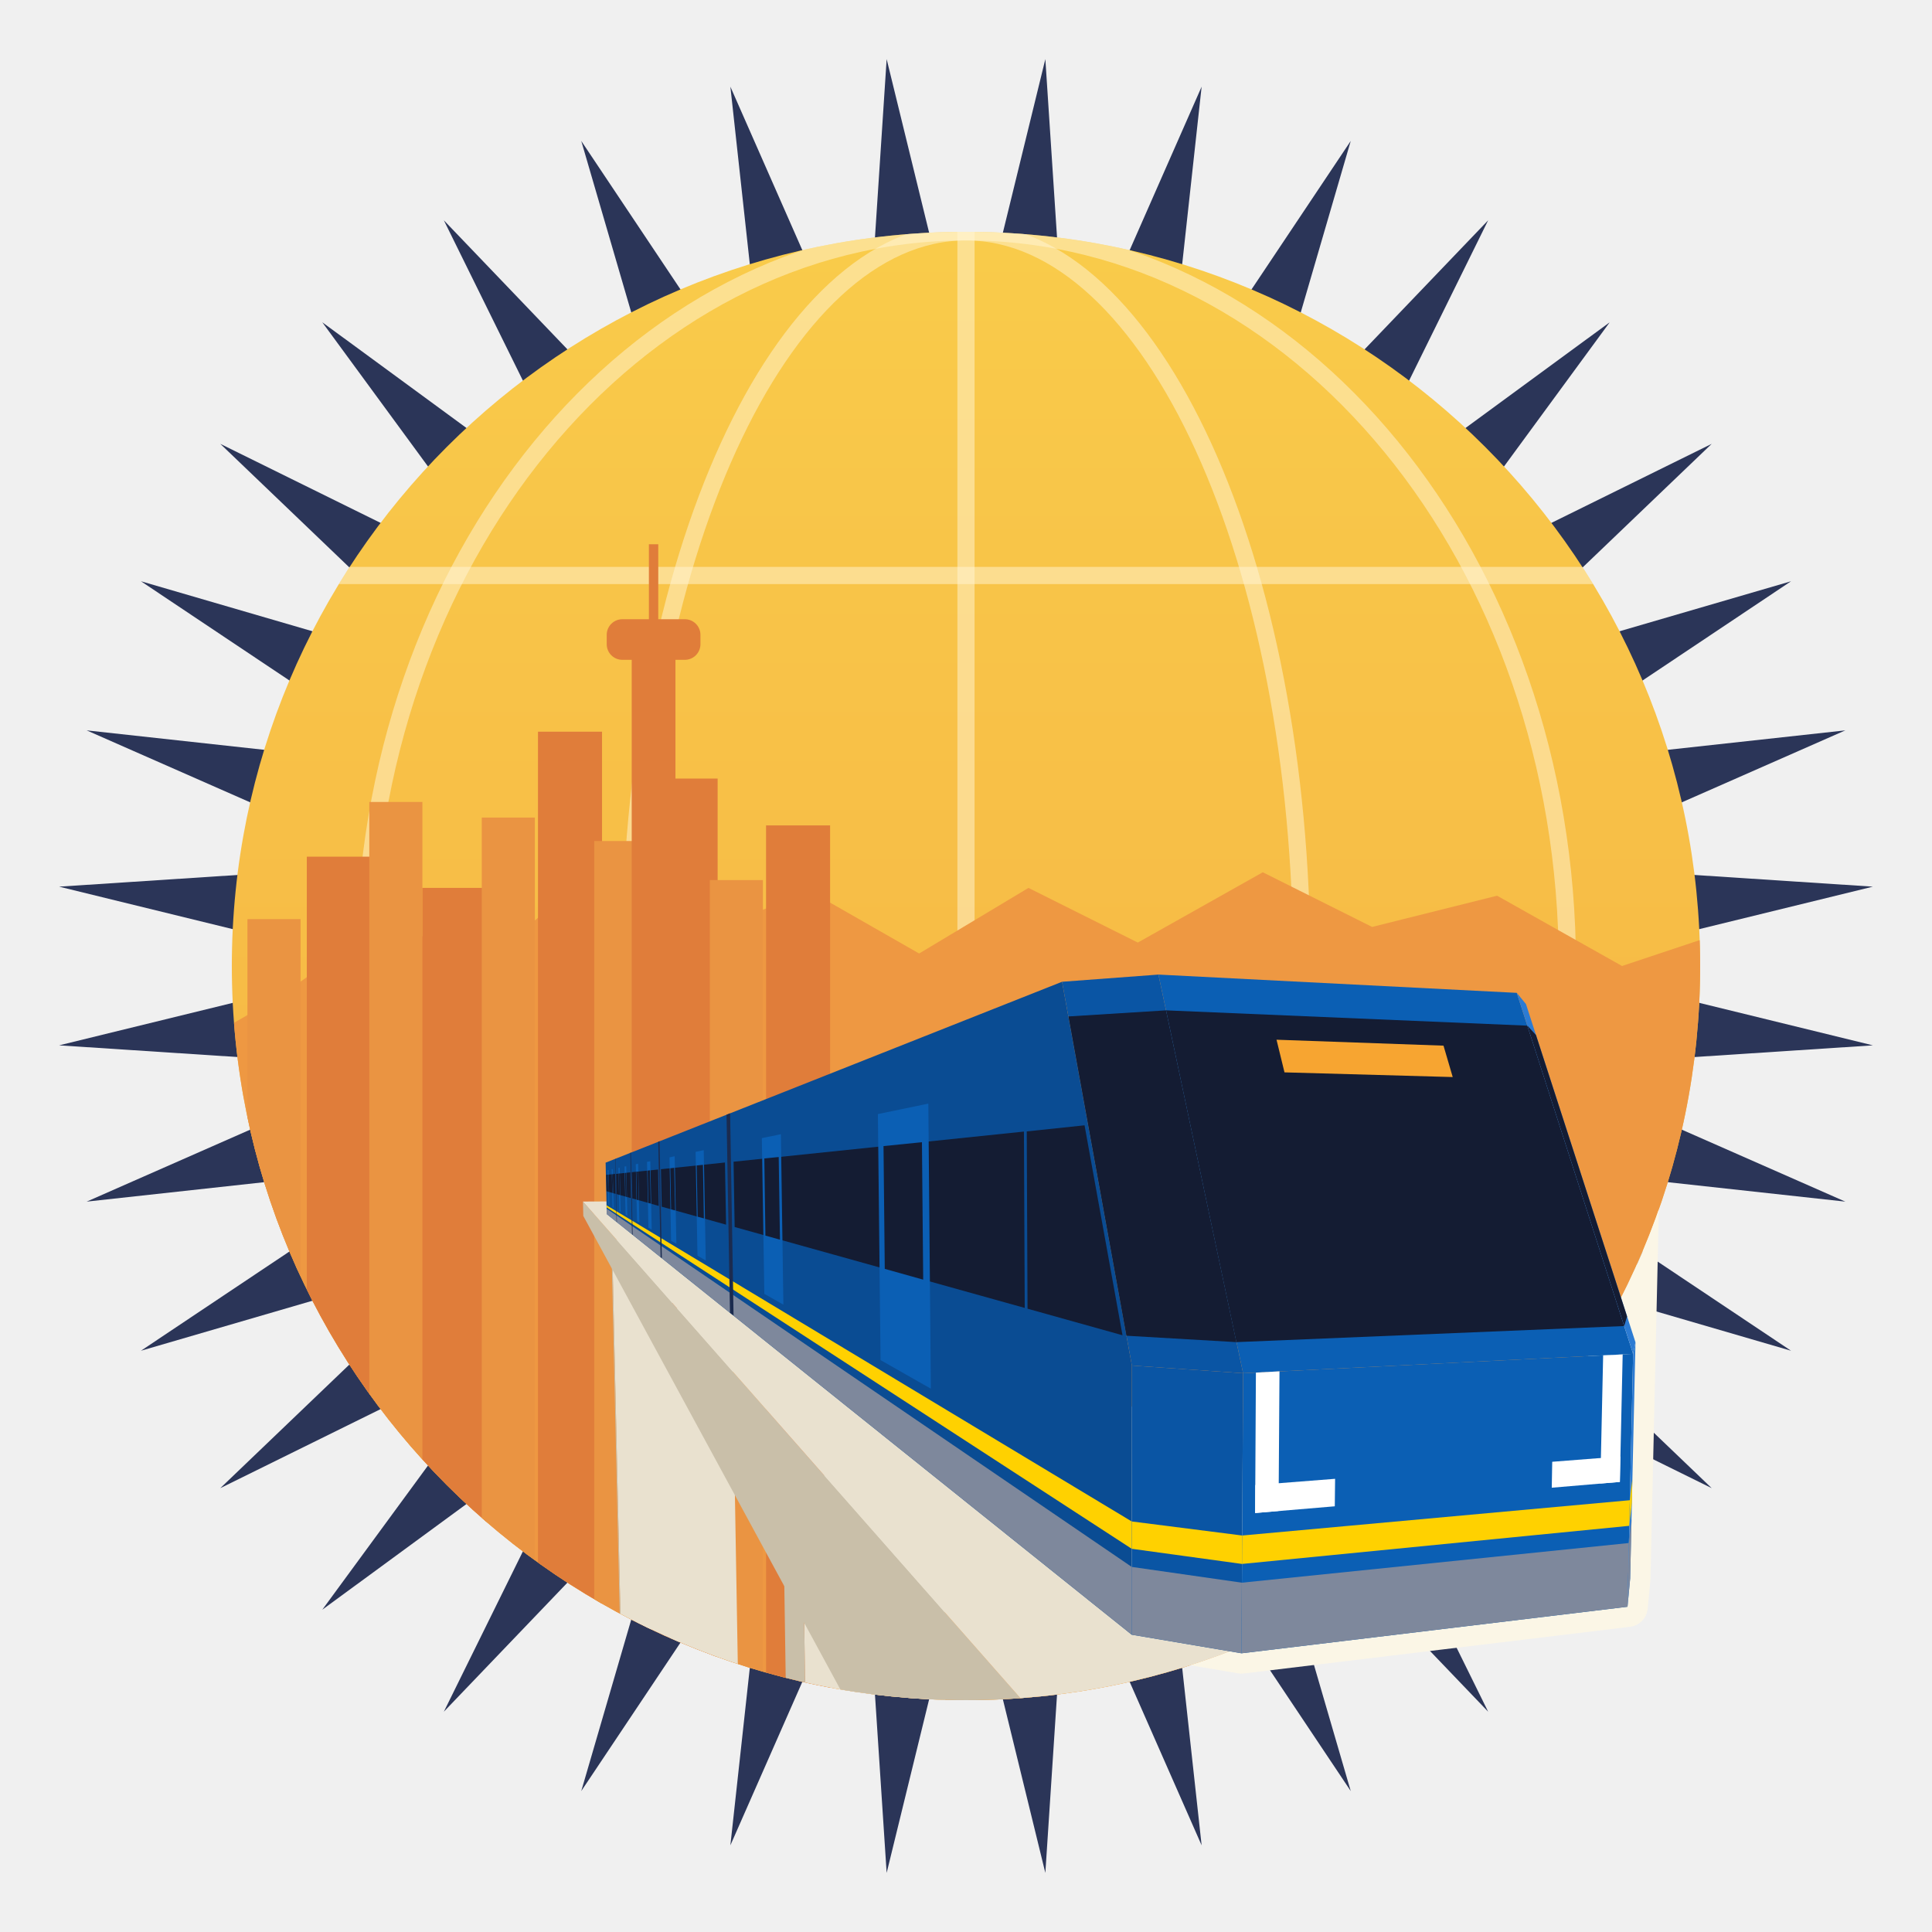
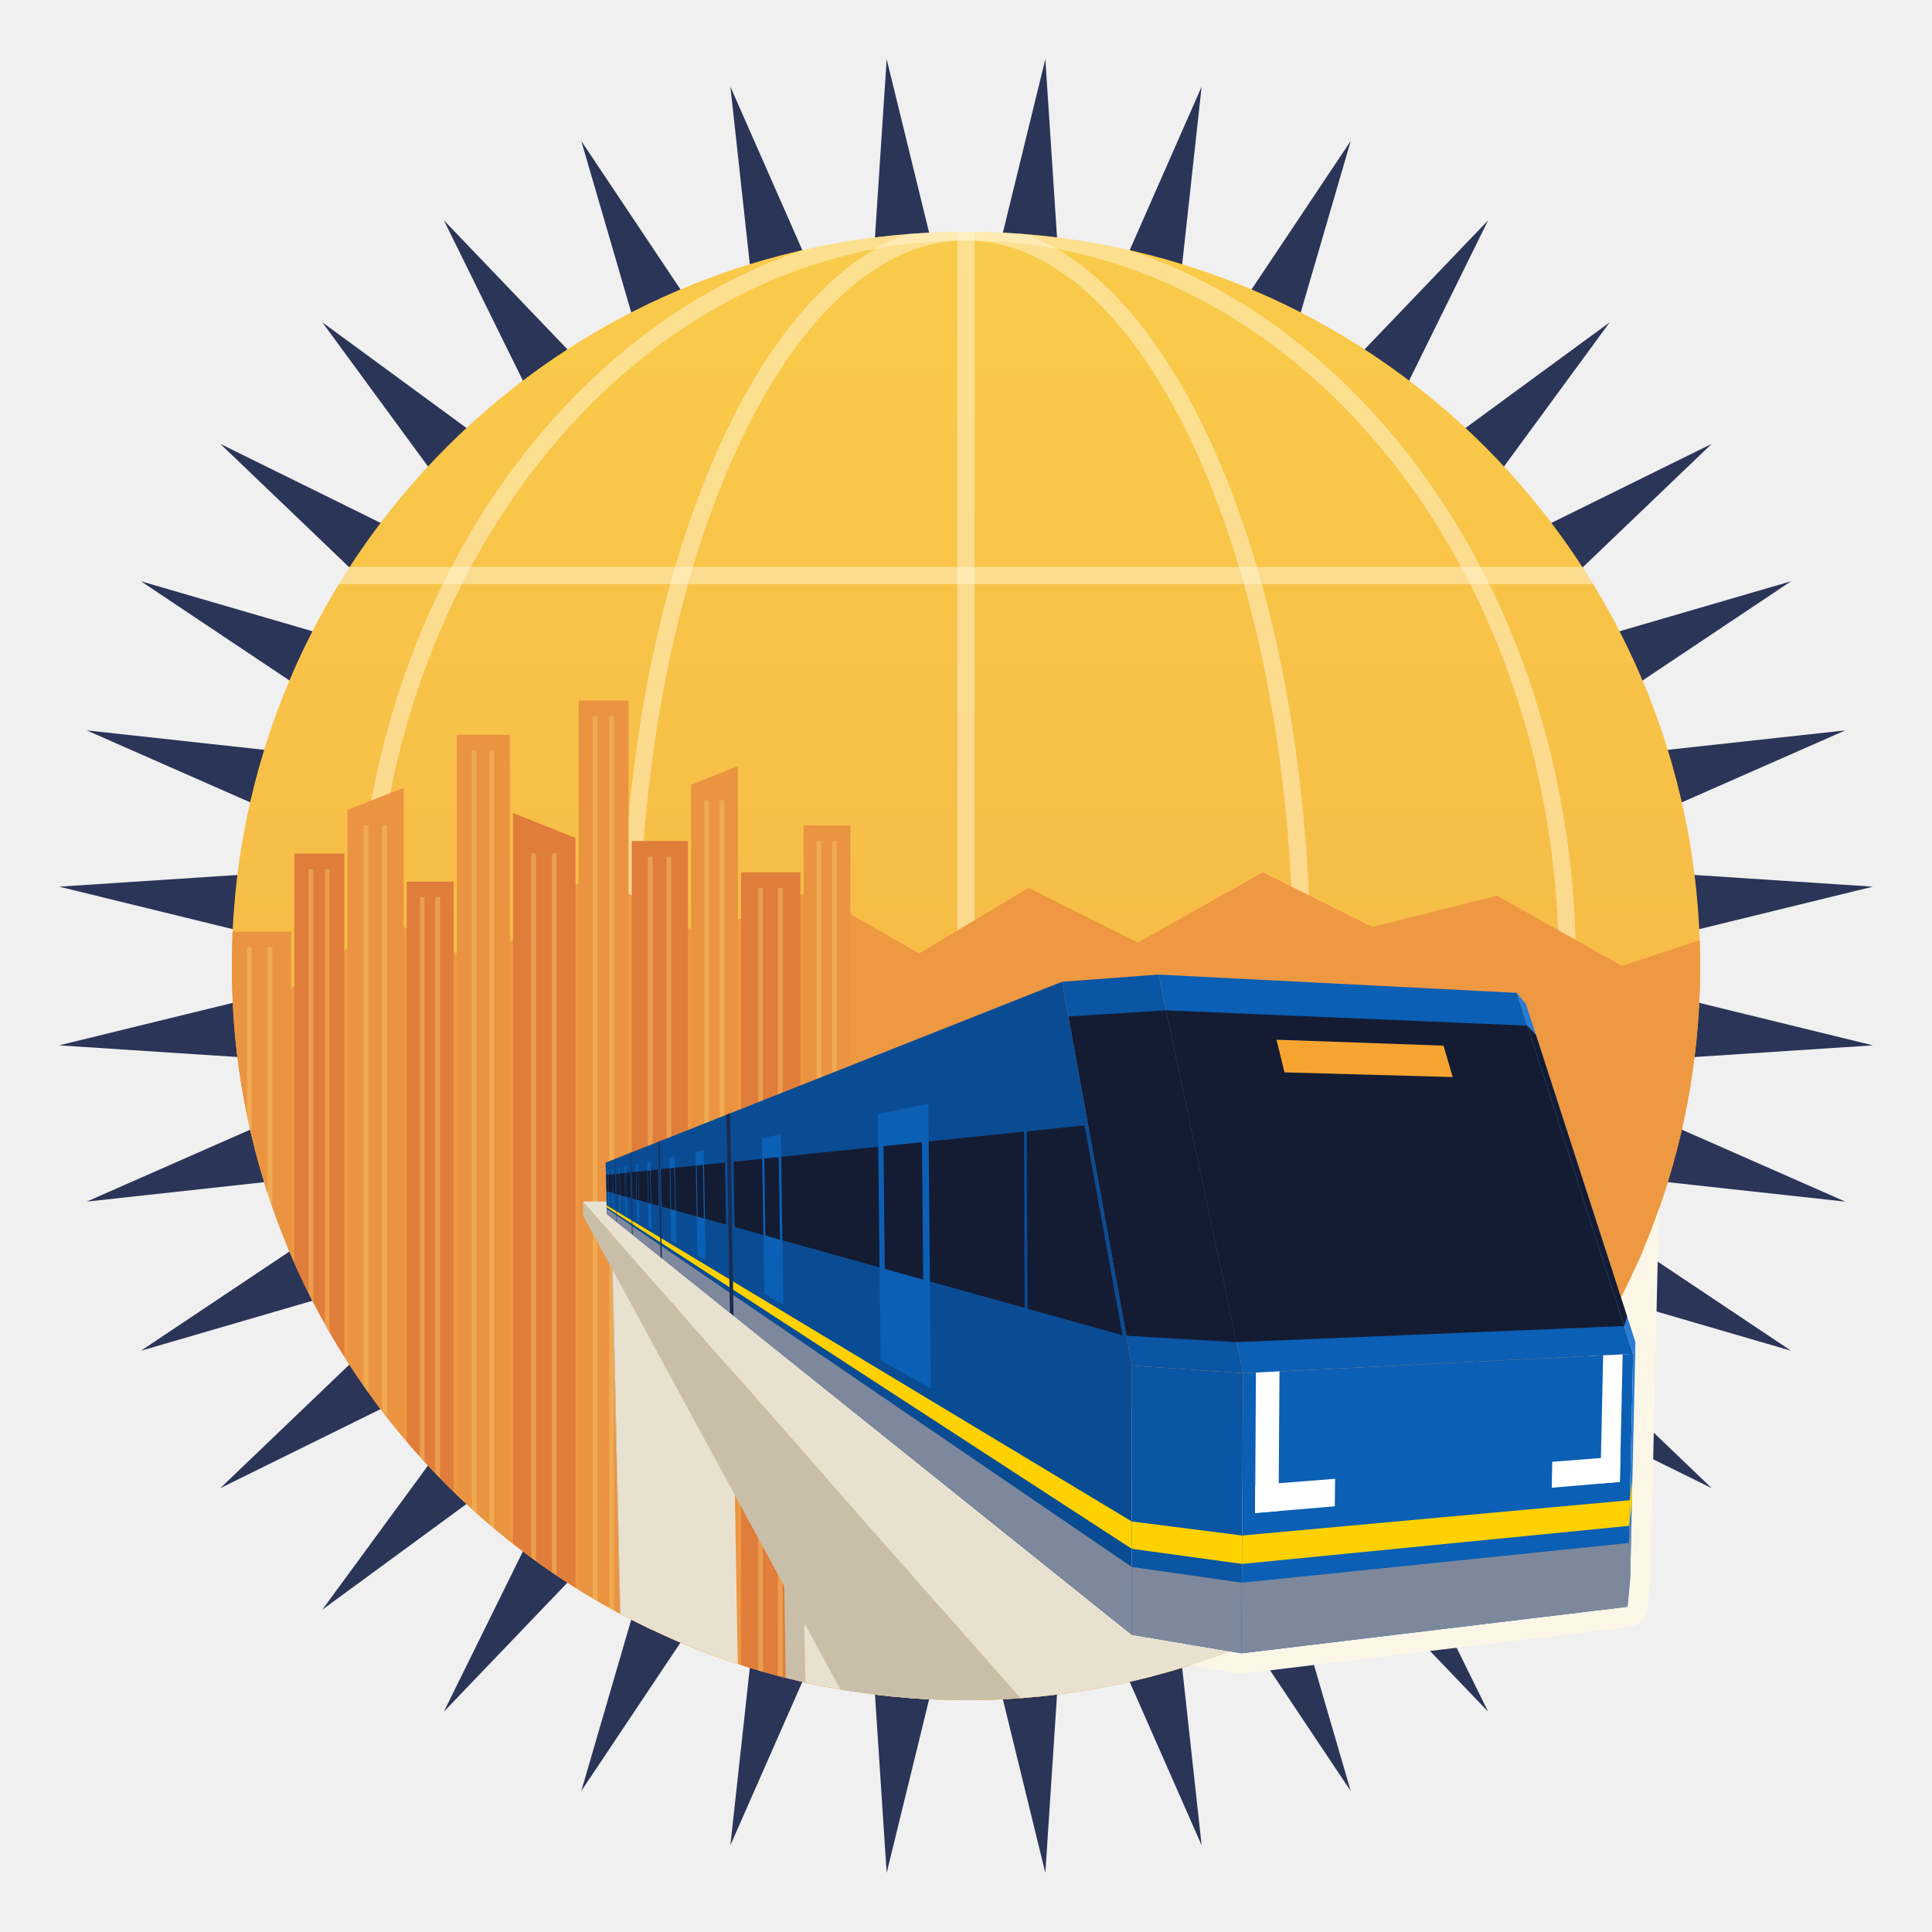
<svg xmlns="http://www.w3.org/2000/svg" viewBox="0 0 1000 1000" width="1000" height="1000" role="img">
  <polygon points="517.62,126.42 541.07,30.59 547.52,129.03" fill="#2B3558" />
  <polygon points="582.22,135.15 621.96,44.86 611.22,142.92" fill="#2B3558" />
  <polygon points="644.33,154.97 699.14,72.95 671.53,167.66" fill="#2B3558" />
  <polygon points="702.05,185.27 770.27,114.02 726.64,202.49" fill="#2B3558" />
  <polygon points="753.63,225.14 833.19,166.81 774.86,246.37" fill="#2B3558" />
  <polygon points="797.51,273.36 885.98,229.73 814.73,297.95" fill="#2B3558" />
  <polygon points="832.34,328.47 927.05,300.86 845.03,355.67" fill="#2B3558" />
  <polygon points="857.08,388.78 955.14,378.04 864.85,417.78" fill="#2B3558" />
  <polygon points="870.97,452.48 969.41,458.93 873.58,482.38" fill="#2B3558" />
  <polygon points="873.58,517.62 969.41,541.07 870.97,547.52" fill="#2B3558" />
  <polygon points="864.85,582.22 955.14,621.96 857.08,611.22" fill="#2B3558" />
  <polygon points="845.03,644.33 927.05,699.14 832.34,671.53" fill="#2B3558" />
  <polygon points="814.73,702.05 885.98,770.27 797.51,726.64" fill="#2B3558" />
  <polygon points="774.86,753.63 833.19,833.19 753.63,774.86" fill="#2B3558" />
  <polygon points="726.64,797.51 770.27,885.98 702.05,814.73" fill="#2B3558" />
  <polygon points="671.53,832.34 699.14,927.05 644.33,845.03" fill="#2B3558" />
  <polygon points="611.22,857.08 621.96,955.14 582.22,864.85" fill="#2B3558" />
  <polygon points="547.52,870.97 541.07,969.41 517.62,873.58" fill="#2B3558" />
  <polygon points="482.38,873.58 458.93,969.41 452.48,870.97" fill="#2B3558" />
  <polygon points="417.78,864.85 378.04,955.14 388.78,857.08" fill="#2B3558" />
  <polygon points="355.67,845.03 300.86,927.05 328.47,832.34" fill="#2B3558" />
  <polygon points="297.95,814.73 229.73,885.98 273.36,797.51" fill="#2B3558" />
  <polygon points="246.37,774.86 166.81,833.19 225.14,753.63" fill="#2B3558" />
  <polygon points="202.49,726.64 114.02,770.27 185.27,702.05" fill="#2B3558" />
  <polygon points="167.66,671.53 72.95,699.14 154.97,644.33" fill="#2B3558" />
  <polygon points="142.92,611.22 44.86,621.96 135.15,582.22" fill="#2B3558" />
  <polygon points="129.03,547.52 30.59,541.07 126.42,517.62" fill="#2B3558" />
  <polygon points="126.42,482.38 30.59,458.93 129.03,452.48" fill="#2B3558" />
  <polygon points="135.15,417.78 44.86,378.04 142.92,388.78" fill="#2B3558" />
  <polygon points="154.97,355.67 72.95,300.86 167.66,328.47" fill="#2B3558" />
  <polygon points="185.27,297.95 114.02,229.73 202.49,273.36" fill="#2B3558" />
  <polygon points="225.14,246.37 166.81,166.81 246.37,225.14" fill="#2B3558" />
  <polygon points="273.36,202.49 229.73,114.02 297.95,185.27" fill="#2B3558" />
  <polygon points="328.47,167.66 300.86,72.95 355.67,154.97" fill="#2B3558" />
  <polygon points="388.78,142.92 378.04,44.86 417.78,135.15" fill="#2B3558" />
  <polygon points="452.48,129.03 458.93,30.59 482.38,126.42" fill="#2B3558" />
  <g transform="translate(95.74,95.74) scale(0.80851)">
    <defs>
      <clipPath id="disc-i">
        <circle cx="500" cy="500" r="470" />
      </clipPath>
      <clipPath id="out-i">
        <path clip-rule="evenodd" d="M-600,-600H1600V1600H-600Z M30,500a470,470 0 1,0 940,0a470,470 0 1,0 -940,0Z" />
      </clipPath>
    </defs>
    <g clip-path="url(#disc-i)">
      <defs>
        <linearGradient id="sun-i" x1="0" y1="40" x2="0" y2="760" gradientUnits="userSpaceOnUse">
          <stop offset="0" stop-color="#F9CB4A" />
          <stop offset="1" stop-color="#F6B444" />
        </linearGradient>
      </defs>
      <rect width="1000" height="1000" fill="url(#sun-i)" />
      <line x1="500" y1="0" x2="500" y2="1000" stroke="#FFF6D6" stroke-opacity="0.5" stroke-width="11" fill="none" />
      <ellipse cx="500" cy="500" rx="215" ry="470" stroke="#FFF6D6" stroke-opacity="0.5" stroke-width="11" fill="none" />
      <ellipse cx="500" cy="500" rx="385" ry="470" stroke="#FFF6D6" stroke-opacity="0.5" stroke-width="11" fill="none" />
      <line x1="0" y1="250" x2="1000" y2="250" stroke="#FFF6D6" stroke-opacity="0.5" stroke-width="11" fill="none" />
      <polygon points="-10,560 60,520 130,470 190,500 260,440 330,480 400,452 470,492 540,450 610,485 690,440 760,475 840,455 920,500 1010,470 1010,1000 -10,1000" fill="#EE9842" />
-       <rect x="40" y="470" width="34" height="530" fill="#EA9442" />
-       <rect x="78" y="430" width="41" height="570" fill="#E07D3A" />
-       <rect x="118" y="395" width="34" height="605" fill="#EA9442" />
-       <rect x="152" y="450" width="41" height="550" fill="#E07D3A" />
-       <rect x="190" y="405" width="34" height="595" fill="#EA9442" />
-       <rect x="226" y="350" width="41" height="650" fill="#E07D3A" />
-       <rect x="262" y="420" width="34" height="580" fill="#EA9442" />
-       <rect x="300" y="380" width="41" height="620" fill="#E07D3A" />
-       <rect x="336" y="445" width="34" height="555" fill="#EA9442" />
-       <rect x="372" y="410" width="41" height="590" fill="#E07D3A" />
-       <rect x="286" y="300" width="28" height="700" fill="#E07D3A" />
-       <rect x="270" y="278" width="60" height="26" rx="10" fill="#E07D3A" />
-       <rect x="297" y="230" width="6" height="50" fill="#E07D3A" />
+       <polygon points="28,478 68,478 68,1000 28,1000" fill="#EA9442" />
+       <line x1="41.2" y1="488" x2="41.2" y2="1000" stroke="#F8C766" stroke-opacity="0.45" stroke-width="3" />
+       <line x1="54.4" y1="488" x2="54.4" y2="1000" stroke="#F8C766" stroke-opacity="0.45" stroke-width="3" />
+       <polygon points="70,428 102,428 102,1000 70,1000" fill="#E07D3A" />
+       <line x1="80.6" y1="438" x2="80.6" y2="1000" stroke="#F8C766" stroke-opacity="0.45" stroke-width="3" />
+       <line x1="91.1" y1="438" x2="91.1" y2="1000" stroke="#F8C766" stroke-opacity="0.45" stroke-width="3" />
+       <polygon points="104,400 140,386 140,1000 104,1000" fill="#EA9442" />
+       <line x1="115.9" y1="410" x2="115.9" y2="1000" stroke="#F8C766" stroke-opacity="0.45" stroke-width="3" />
+       <line x1="127.8" y1="410" x2="127.8" y2="1000" stroke="#F8C766" stroke-opacity="0.45" stroke-width="3" />
+       <polygon points="142,446 172,446 172,1000 142,1000" fill="#E07D3A" />
+       <line x1="151.9" y1="456" x2="151.9" y2="1000" stroke="#F8C766" stroke-opacity="0.45" stroke-width="3" />
+       <line x1="161.8" y1="456" x2="161.8" y2="1000" stroke="#F8C766" stroke-opacity="0.45" stroke-width="3" />
+       <polygon points="174,352 208,352 208,1000 174,1000" fill="#EA9442" />
+       <line x1="185.2" y1="362" x2="185.2" y2="1000" stroke="#F8C766" stroke-opacity="0.45" stroke-width="3" />
+       <line x1="196.4" y1="362" x2="196.4" y2="1000" stroke="#F8C766" stroke-opacity="0.45" stroke-width="3" />
+       <polygon points="210,402 250,418 250,1000 210,1000" fill="#E07D3A" />
+       <line x1="223.2" y1="428" x2="223.2" y2="1000" stroke="#F8C766" stroke-opacity="0.45" stroke-width="3" />
+       <line x1="236.4" y1="428" x2="236.4" y2="1000" stroke="#F8C766" stroke-opacity="0.45" stroke-width="3" />
+       <polygon points="252,330 284,330 284,1000 252,1000" fill="#EA9442" />
+       <line x1="262.6" y1="340" x2="262.6" y2="1000" stroke="#F8C766" stroke-opacity="0.45" stroke-width="3" />
+       <line x1="273.1" y1="340" x2="273.1" y2="1000" stroke="#F8C766" stroke-opacity="0.45" stroke-width="3" />
+       <polygon points="286,420 322,420 322,1000 286,1000" fill="#E07D3A" />
+       <line x1="297.9" y1="430" x2="297.9" y2="1000" stroke="#F8C766" stroke-opacity="0.45" stroke-width="3" />
+       <line x1="309.8" y1="430" x2="309.8" y2="1000" stroke="#F8C766" stroke-opacity="0.45" stroke-width="3" />
+       <polygon points="324,384 354,372 354,1000 324,1000" fill="#EA9442" />
+       <line x1="333.9" y1="394" x2="333.9" y2="1000" stroke="#F8C766" stroke-opacity="0.45" stroke-width="3" />
+       <line x1="343.8" y1="394" x2="343.8" y2="1000" stroke="#F8C766" stroke-opacity="0.45" stroke-width="3" />
+       <polygon points="356,440 394,440 394,1000 356,1000" fill="#E07D3A" />
+       <line x1="368.5" y1="450" x2="368.5" y2="1000" stroke="#F8C766" stroke-opacity="0.45" stroke-width="3" />
+       <line x1="381.1" y1="450" x2="381.1" y2="1000" stroke="#F8C766" stroke-opacity="0.45" stroke-width="3" />
+       <polygon points="396,410 426,410 426,1000 396,1000" fill="#EA9442" />
+       <line x1="405.9" y1="420" x2="405.9" y2="1000" stroke="#F8C766" stroke-opacity="0.45" stroke-width="3" />
+       <line x1="415.8" y1="420" x2="415.8" y2="1000" stroke="#F8C766" stroke-opacity="0.45" stroke-width="3" />
      <polygon points="395.1,827.2 485.6,821 495.8,2103.5 413.9,2148.1" fill="#E9E1CF" />
      <polygon points="395.1,827.2 382.4,811.4 400.9,2033.7 413.9,2148.1" fill="#C9BFA9" />
      <polygon points="308.7,719.4 350,718.2 360.3,1319.5 320.9,1329" fill="#E9E1CF" />
      <polygon points="308.7,719.4 306.2,716.2 318.1,1304 320.9,1329" fill="#C9BFA9" />
      <polygon points="284.7,689.4 311.4,689 319.2,1081.6 293.3,1085.7" fill="#E9E1CF" />
      <polygon points="284.7,689.4 283.6,688.1 292.1,1075 293.3,1085.7" fill="#C9BFA9" />
      <polygon points="273.4,675.4 293.2,675.1 299.4,966.7 280,968.9" fill="#E9E1CF" />
      <polygon points="273.4,675.4 272.9,674.7 279.4,963 280,968.9" fill="#C9BFA9" />
      <polygon points="639.2,1087.2 254.8,650.8 255,660 638.5,1366.4" fill="#C9BFA9" />
      <polygon points="639.2,1087.2 1145.4,997.7 277.6,650.7 254.8,650.8" fill="#E9E1CF" />
      <polygon points="639.2,1087.2 1145.4,997.7 1136.8,1223.7 638.5,1366.4" fill="#E9E1CF" />
    </g>
    <polygon clip-path="url(#out-i)" points="269.3,625.86 606.28,492.39 678.82,486.33 932.71,501.53 933.86,510.68 925.2,892.08 923.48,910.15 676.39,940.01 606.09,928.13 270.05,658.79 269.75,645.54" fill="#FBF6E6" stroke="#FBF6E6" stroke-width="26" stroke-linejoin="round" />
    <polygon points="606.1,928.1 606.2,755.8 561.5,510.1 269.3,625.9 270,658.8" fill="#0A4C93" />
    <polygon points="606.1,928.1 270,658.8 270,655.4 606.1,884.7" fill="#7E889C" />
    <polygon points="606.1,873.1 269.9,654.5 269.9,653.2 606.1,855.6" fill="#FFD100" />
    <polygon points="537.6,718.9 351.9,667.1 351.2,625.3 537.1,606" fill="#141C33" />
    <polygon points="477.5,770.6 445.3,752.3 443.6,594.8 475.9,588.1" fill="#0B5FB4" />
    <polygon points="472.6,700.8 448,693.9 447.2,615.3 471.8,612.8" fill="#141C33" />
    <polygon points="383.1,716.8 370.9,709.9 369.3,610.2 381.5,607.7" fill="#0B5FB4" />
    <polygon points="380.9,675.2 371.6,672.6 370.9,623.2 380.1,622.3" fill="#141C33" />
    <polygon points="346.4,665.6 305.2,654.1 304.7,630.1 345.7,625.8" fill="#141C33" />
    <polygon points="333.4,688.5 328.1,685.5 326.9,619 332.1,617.9" fill="#0B5FB4" />
    <polygon points="332.2,661.6 328.2,660.5 327.6,627.7 331.6,627.3" fill="#141C33" />
    <polygon points="314.6,677.8 311.2,675.9 310.2,622.5 313.5,621.8" fill="#0B5FB4" />
    <polygon points="313.8,656.5 311.2,655.8 310.7,629.5 313.2,629.2" fill="#141C33" />
    <polygon points="351.2,723.8 348.9,722 346.7,595.2 349,594.3" fill="#1B2B4F" />
    <polygon points="303.3,653.6 286.4,648.8 286,632 302.9,630.3" fill="#141C33" />
    <polygon points="298.8,668.7 296.7,667.6 295.8,625.4 297.9,625" fill="#0B5FB4" />
    <polygon points="298.2,652.1 296.6,651.7 296.2,631 297.7,630.8" fill="#141C33" />
    <polygon points="290.9,664.3 289.4,663.4 288.6,626.9 290.1,626.6" fill="#0B5FB4" />
    <polygon points="290.5,650 289.3,649.7 288.9,631.7 290.1,631.6" fill="#141C33" />
    <polygon points="305.3,687 304.5,686.4 303,612.5 303.8,612.2" fill="#1B2B4F" />
    <polygon points="285.5,648.6 276.2,646 276,633.1 285.1,632.1" fill="#141C33" />
    <polygon points="283.2,659.9 282.1,659.3 281.4,628.4 282.5,628.2" fill="#0B5FB4" />
    <polygon points="282.8,647.9 282,647.6 281.7,632.5 282.5,632.4" fill="#141C33" />
    <polygon points="278.9,657.4 278.1,656.9 277.5,629.3 278.3,629.1" fill="#0B5FB4" />
    <polygon points="278.6,646.7 277.9,646.5 277.6,632.9 278.3,632.8" fill="#141C33" />
    <polygon points="286.6,672.1 286.2,671.8 285.1,619.6 285.5,619.4" fill="#1B2B4F" />
    <polygon points="275.7,645.9 269.9,644.2 269.7,633.7 275.4,633.1" fill="#141C33" />
    <polygon points="274.4,654.8 273.7,654.5 273.2,630.1 273.8,630" fill="#0B5FB4" />
    <polygon points="274.1,645.4 273.6,645.3 273.3,633.3 273.8,633.3" fill="#141C33" />
    <polygon points="271.7,653.3 271.1,653 270.6,630.7 271.2,630.6" fill="#0B5FB4" />
    <polygon points="271.4,644.7 271,644.6 270.8,633.6 271.2,633.6" fill="#141C33" />
    <polygon points="276.5,664 276.3,663.8 275.4,623.5 275.6,623.4" fill="#1B2B4F" />
    <polygon points="600.2,736.4 575.9,602 538.9,605.9 539.4,719.4" fill="#141C33" />
    <polygon points="606.1,928.1 676.4,940 677.4,760.7 606.2,755.8" fill="#0A55A4" />
    <polygon points="606.1,928.1 676.4,940 676.6,894.8 606.1,884.7" fill="#7E889C" />
    <polygon points="606.1,873.1 676.7,882.8 676.8,864.6 606.1,855.6" fill="#FFD100" />
    <polygon points="606.2,755.8 677.4,760.7 623.2,505.5 561.5,510.1" fill="#0A55A4" />
    <polygon points="602.7,736.7 673.1,740.8 628.1,528.4 565.6,532.3" fill="#141C33" />
    <polygon points="676.4,940 923.5,910.2 927.1,748.3 677.4,760.7" fill="#0B5FB4" />
    <polygon points="676.4,940 923.5,910.2 924.4,869.4 676.6,894.8" fill="#7E889C" />
    <polygon points="676.7,882.8 924.6,858.4 925,842 676.8,864.6" fill="#FFD100" />
    <polygon points="677.4,760.7 927.1,748.3 852.6,517.2 623.2,505.5" fill="#0B5FB4" />
    <polygon points="673.1,740.8 921.4,730.5 859.4,538.2 628.1,528.4" fill="#141C33" />
    <polygon points="923.5,910.2 925.2,892.1 928.6,740.9 927.1,748.3" fill="#2C7BD3" />
    <polygon points="923.5,910.2 925.2,892.1 926.1,853.9 924.4,869.4" fill="#7E889C" />
    <polygon points="924.6,858.4 926.3,843.7 926.6,828.4 925,842" fill="#FFD100" />
    <polygon points="927.1,748.3 928.6,740.9 858.5,524.4 852.6,517.2" fill="#2C7BD3" />
    <polygon points="921.4,730.5 923.2,724.3 864.9,544.2 859.4,538.2" fill="#141C33" />
    <polygon points="703.9,568.1 811.6,571.1 805.7,551 698.8,547.2" fill="#F7A531" />
    <polygon points="685.1,850.2 700.1,848.9 700.7,759.5 685.6,760.3" fill="#FFFFFF" />
    <polygon points="685.1,850.2 736.1,845.9 736.3,828.3 685.2,832.3" fill="#FFFFFF" />
    <polygon points="906.1,831.3 918.6,830.3 920.4,748.7 907.9,749.3" fill="#FFFFFF" />
    <polygon points="875,834 918.6,830.3 918.9,814 875.3,817.4" fill="#FFFFFF" />
  </g>
</svg>
